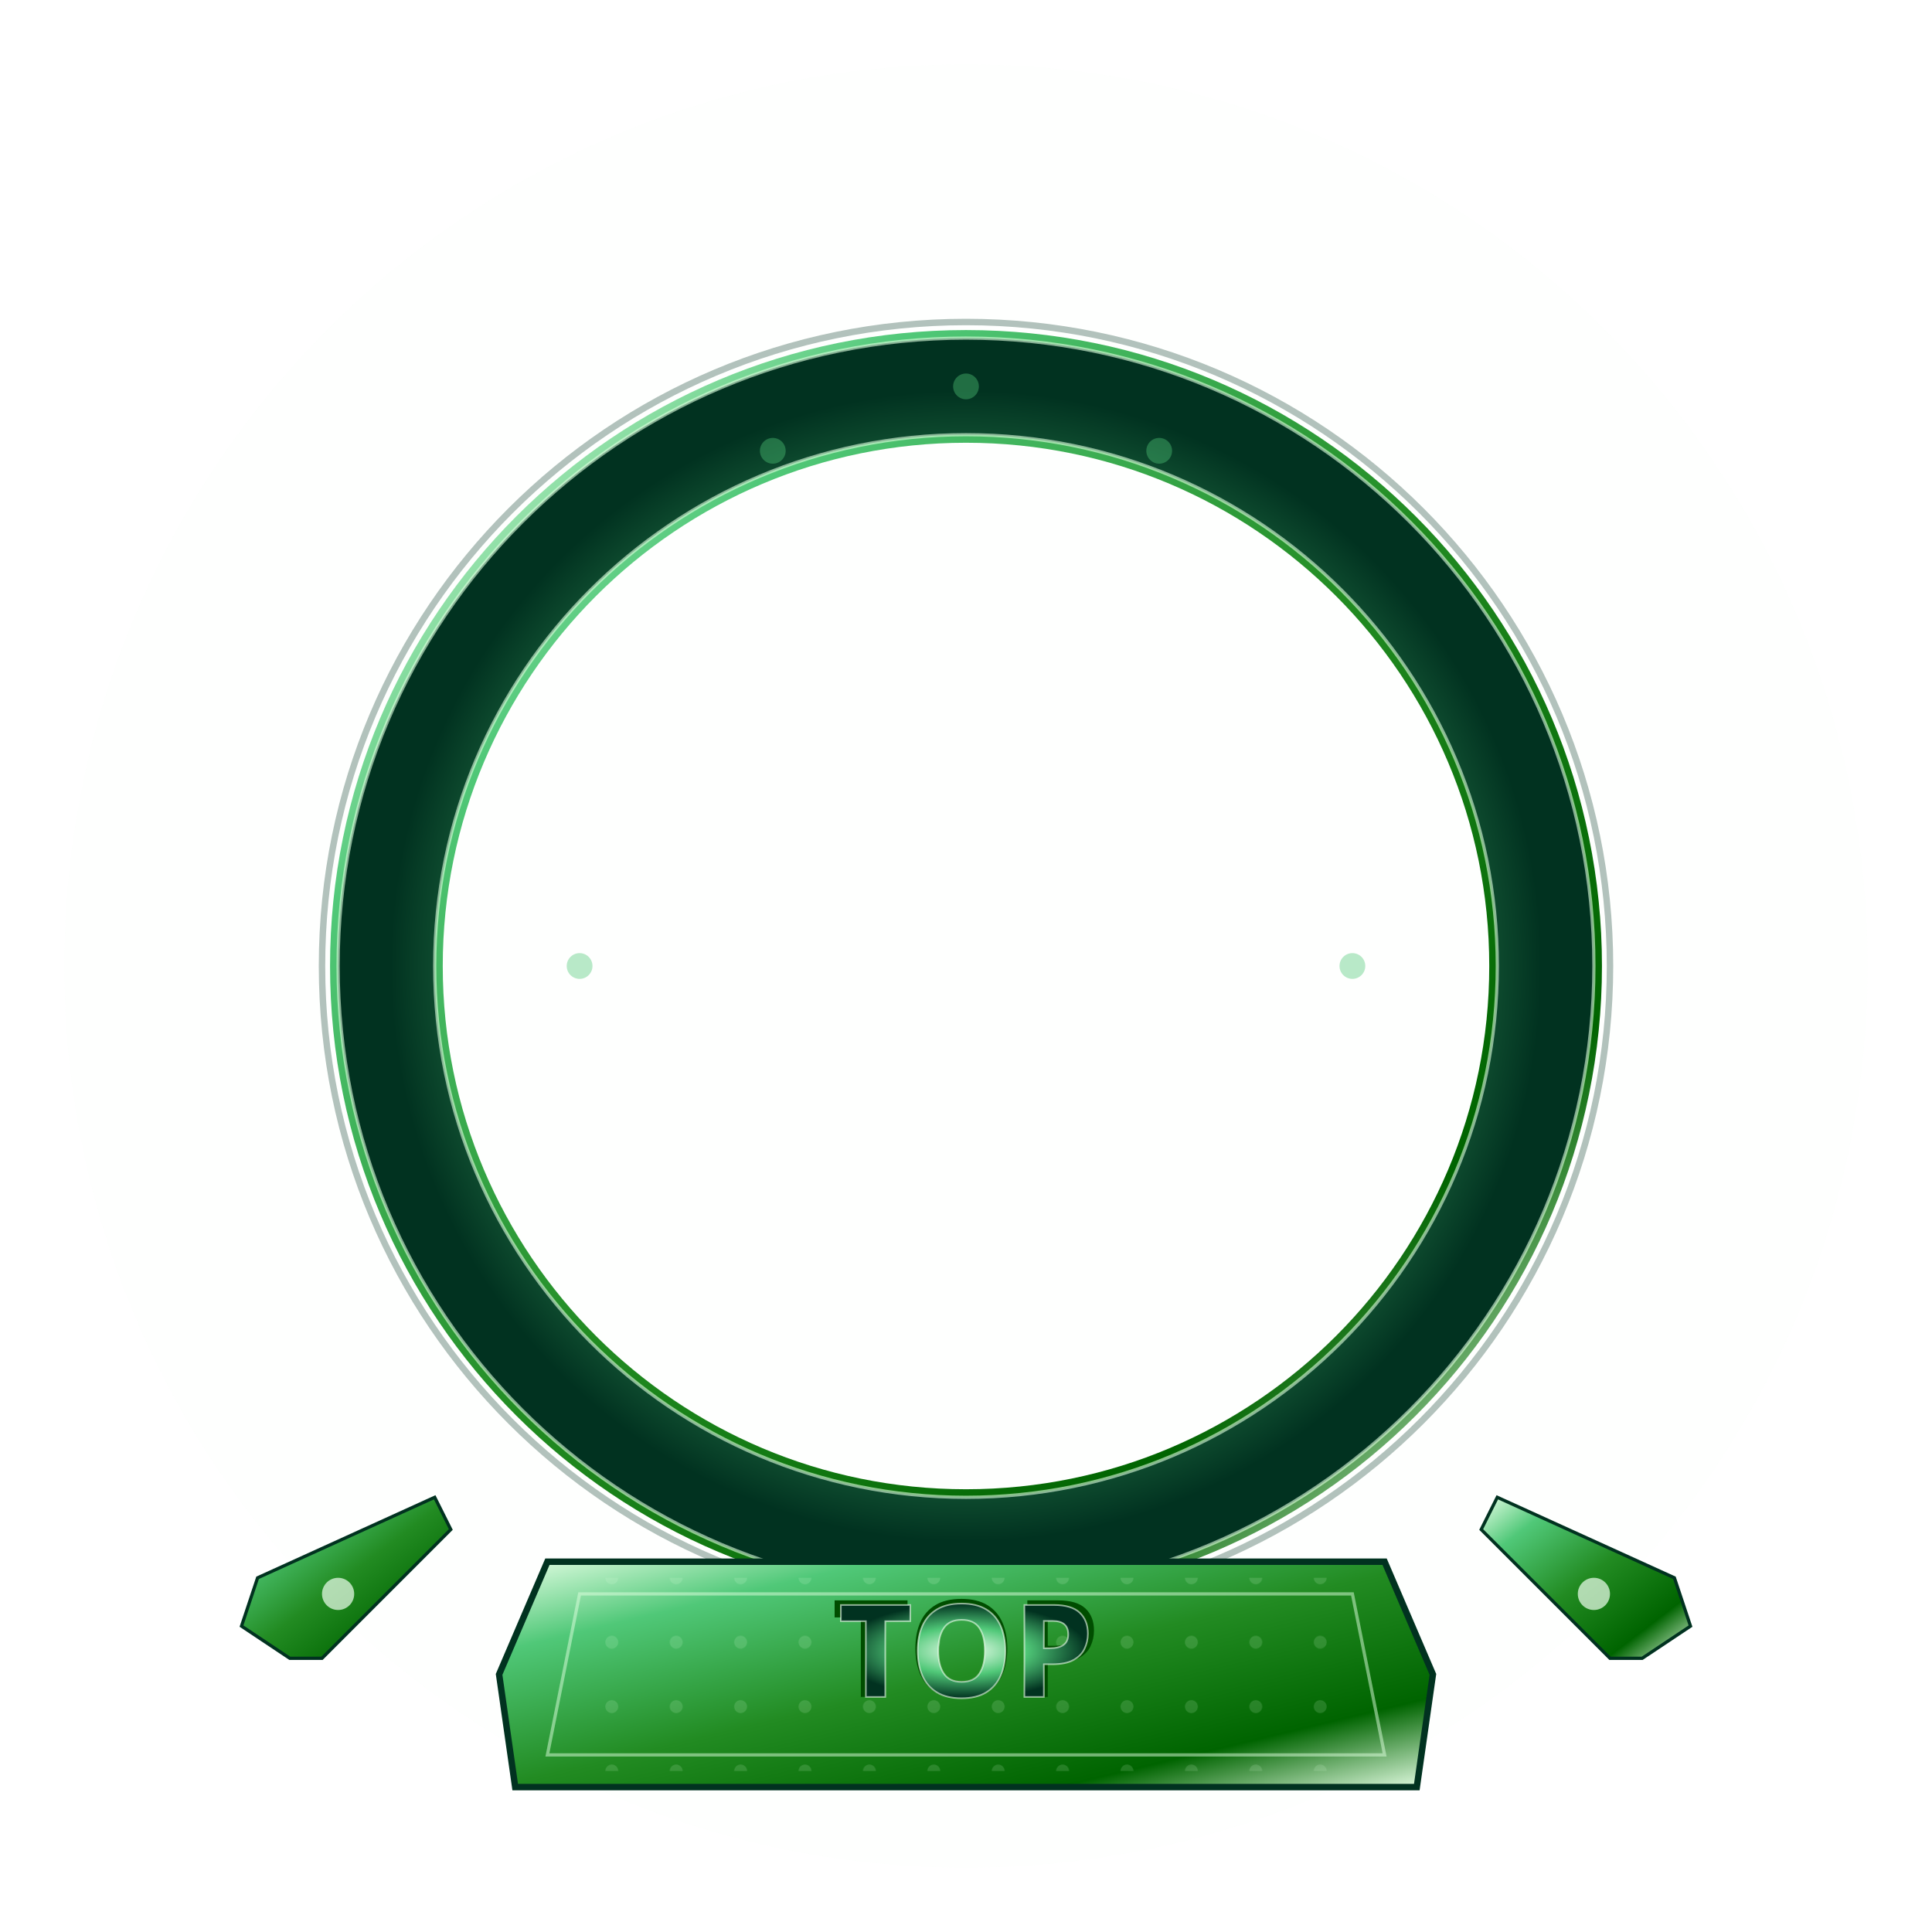
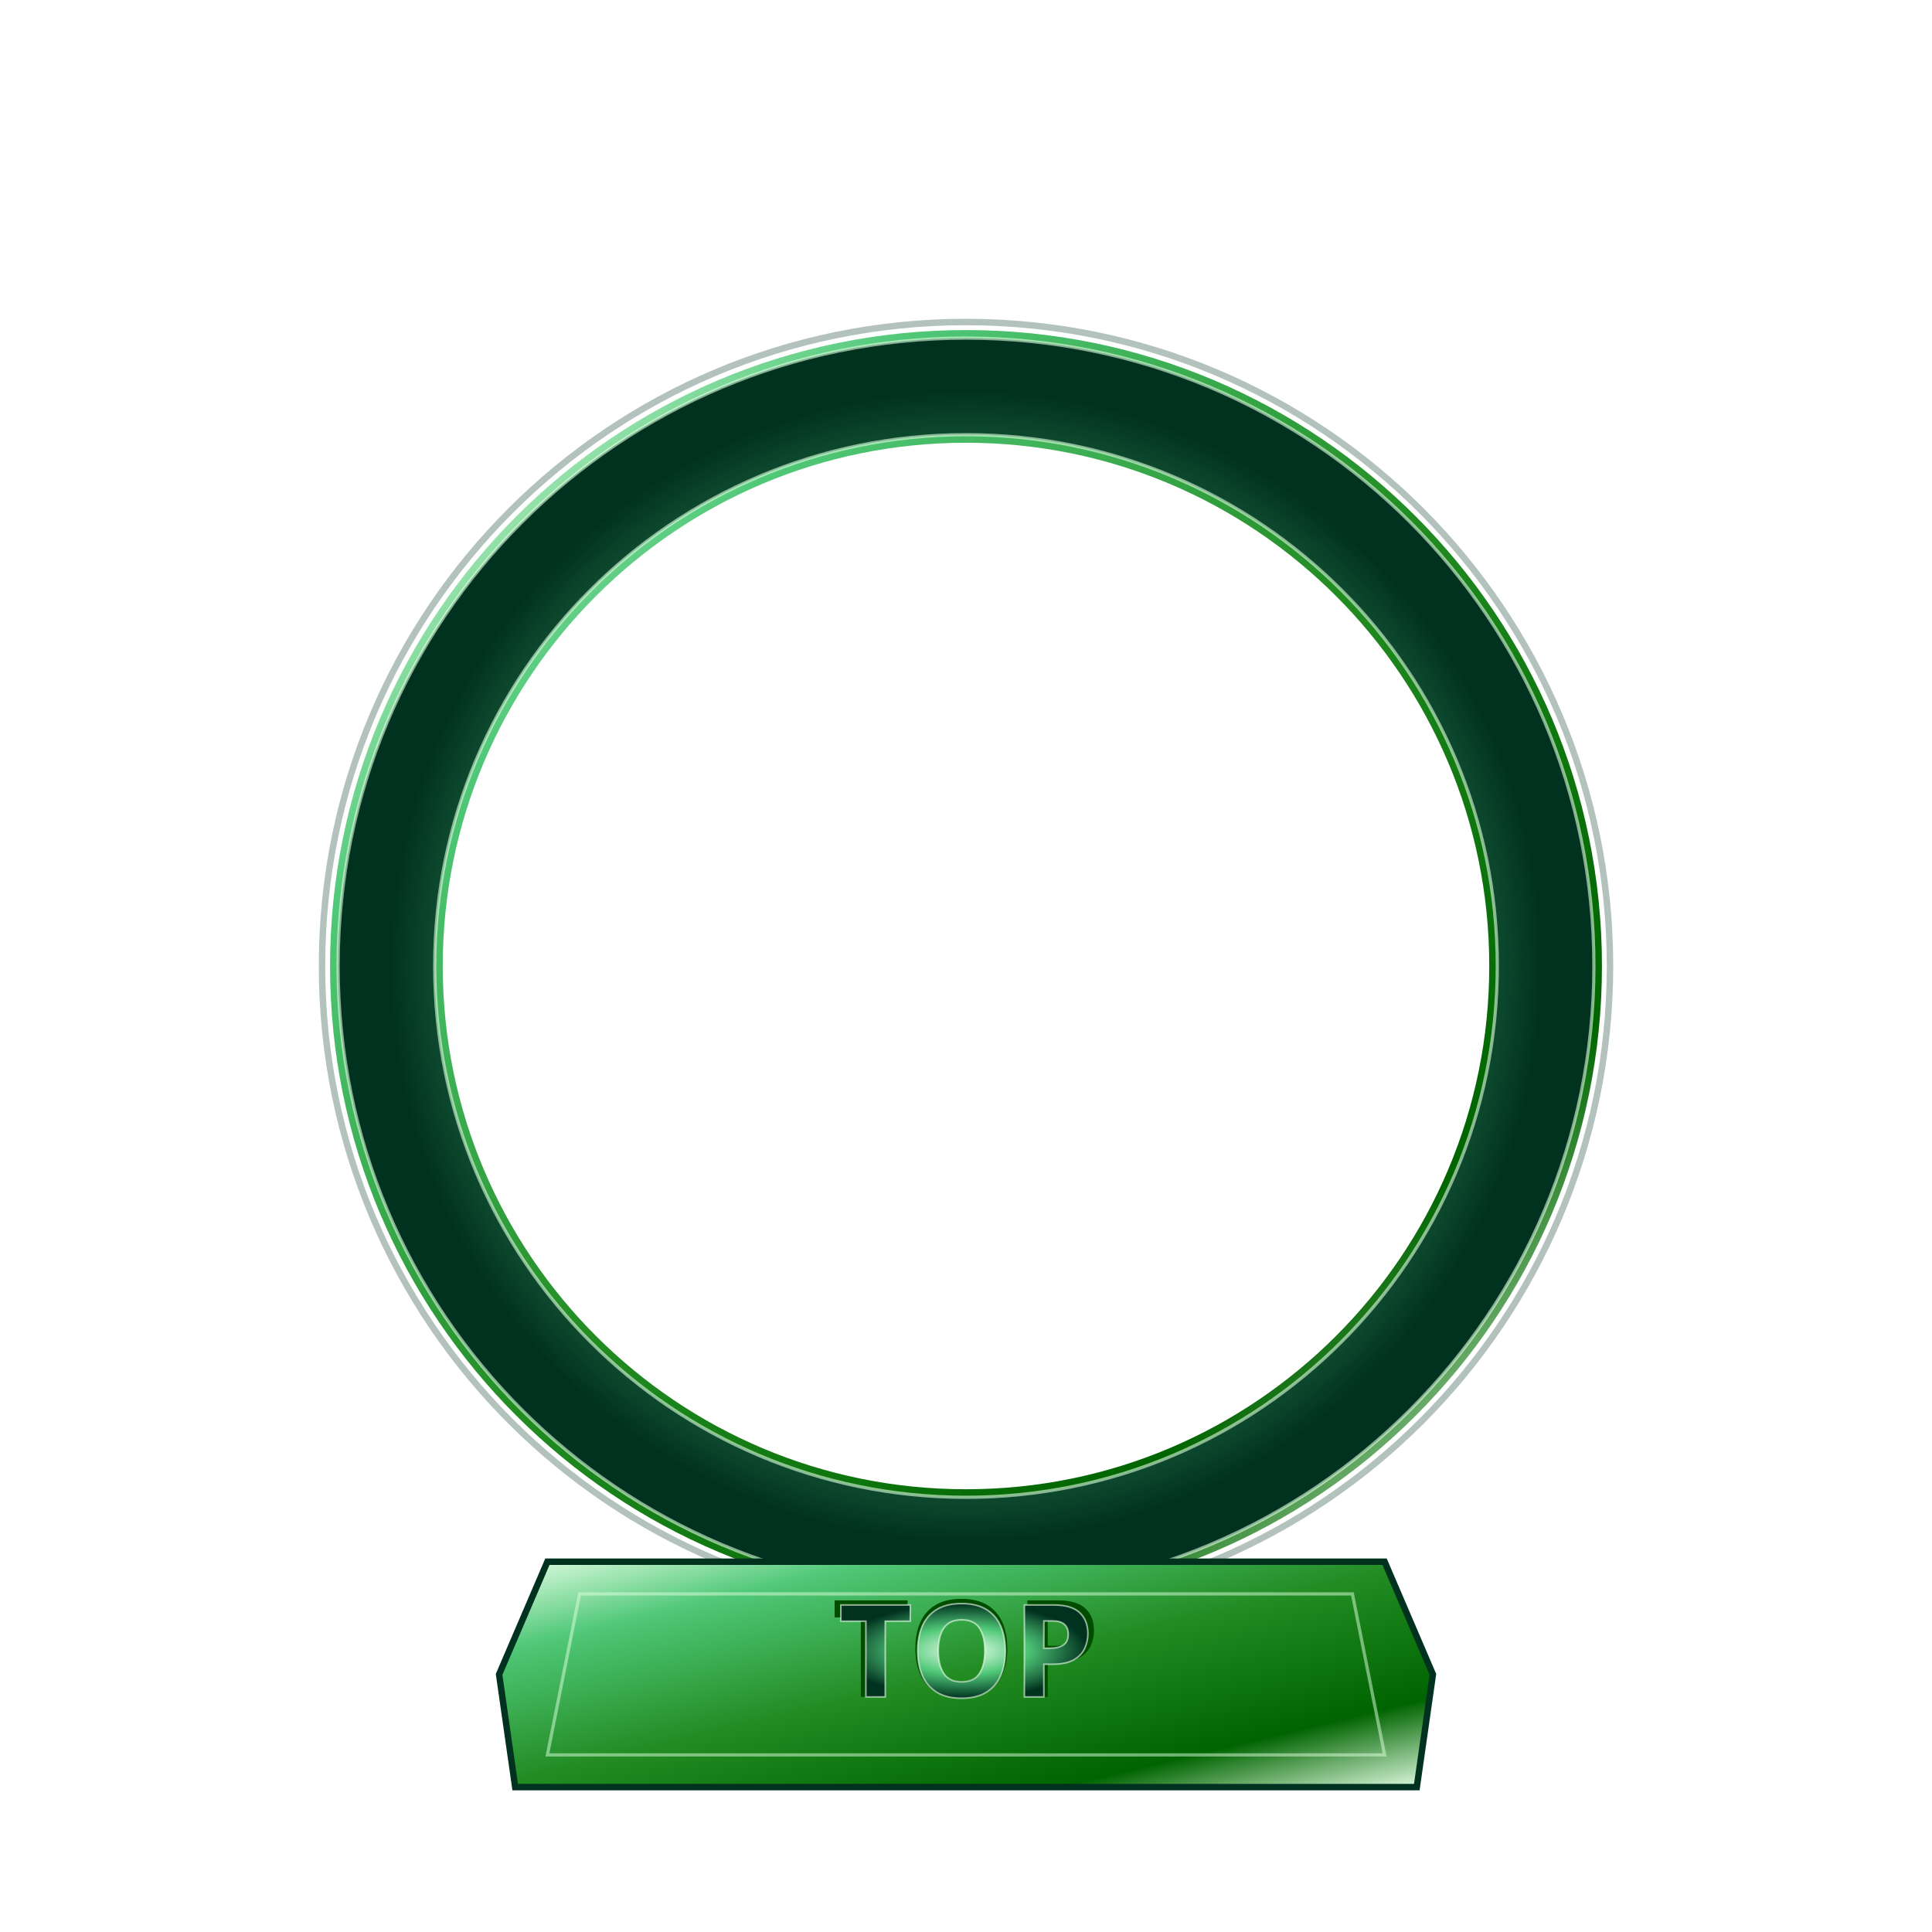
<svg xmlns="http://www.w3.org/2000/svg" width="600" height="600" viewBox="0 0 600 600">
  <defs>
    <linearGradient id="emeraldGradient1" x1="0" y1="0" x2="1" y2="1">
      <stop offset="0%" stop-color="#e6ffe6" />
      <stop offset="20%" stop-color="#50c878" />
      <stop offset="50%" stop-color="#228b22" />
      <stop offset="80%" stop-color="#006400" />
      <stop offset="100%" stop-color="#e6ffe6" />
    </linearGradient>
    <radialGradient id="emeraldRadial" cx="50%" cy="50%" r="50%">
      <stop offset="0%" stop-color="#f0fff0" />
      <stop offset="50%" stop-color="#50c878" />
      <stop offset="100%" stop-color="#013220" />
    </radialGradient>
    <pattern id="ornament" x="0" y="0" width="20" height="20" patternUnits="userSpaceOnUse">
      <circle cx="10" cy="10" r="2" fill="#e0ffe0" opacity="0.5" />
    </pattern>
  </defs>
-   <circle cx="300" cy="300" r="280" fill="#f0fff0" opacity="0.1" />
  <circle cx="300" cy="300" r="200" fill="none" stroke="#013220" stroke-width="2" opacity="0.3" />
  <circle cx="300" cy="300" r="180" fill="none" stroke="url(#emeraldGradient1)" stroke-width="35" />
  <circle cx="300" cy="300" r="180" fill="none" stroke="url(#emeraldRadial)" stroke-width="30" />
  <circle cx="300" cy="300" r="195" fill="none" stroke="#e0ffe0" stroke-width="1" opacity="0.6" />
  <circle cx="300" cy="300" r="165" fill="none" stroke="#e0ffe0" stroke-width="1" opacity="0.6" />
-   <g opacity="0.4">
-     <circle cx="300" cy="120" r="4" fill="#50c878" />
-     <circle cx="240" cy="140" r="4" fill="#50c878" />
-     <circle cx="360" cy="140" r="4" fill="#50c878" />
-     <circle cx="180" cy="300" r="4" fill="#50c878" />
-     <circle cx="420" cy="300" r="4" fill="#50c878" />
-   </g>
-   <g>
-     <path d="M135,465 L80,490 L75,505 L90,515 L100,515 L110,505 L140,475 Z" fill="url(#emeraldGradient1)" stroke="#013220" stroke-width="1" />
-     <circle cx="105" cy="495" r="5" fill="#f0fff0" opacity="0.7" />
-     <path d="M465,465 L520,490 L525,505 L510,515 L500,515 L490,505 L460,475 Z" fill="url(#emeraldGradient1)" stroke="#013220" stroke-width="1" />
-     <circle cx="495" cy="495" r="5" fill="#f0fff0" opacity="0.7" />
-   </g>
  <g>
    <path d="M170,485 L430,485 L445,520 L440,555 L160,555 L155,520 Z" fill="url(#emeraldGradient1)" stroke="#013220" stroke-width="2" />
-     <rect x="175" y="490" width="250" height="60" fill="url(#ornament)" opacity="0.3" />
    <path d="M180,495 L420,495 L430,545 L170,545 Z" fill="none" stroke="#e0ffe0" stroke-width="1" opacity="0.5" />
    <text x="300" y="527" text-anchor="middle" fill="#004d00" font-size="42" font-family="Arial Black" font-weight="bold" filter="url(#shadow)">TOP</text>
    <text x="300" y="527" text-anchor="middle" fill="url(#emeraldRadial)" font-size="40" font-family="Arial Black" font-weight="bold">TOP</text>
    <text x="300" y="527" text-anchor="middle" fill="none" stroke="#f0fff0" stroke-width="0.5" font-size="40" font-family="Arial Black" font-weight="bold" opacity="0.6">TOP</text>
  </g>
</svg>
